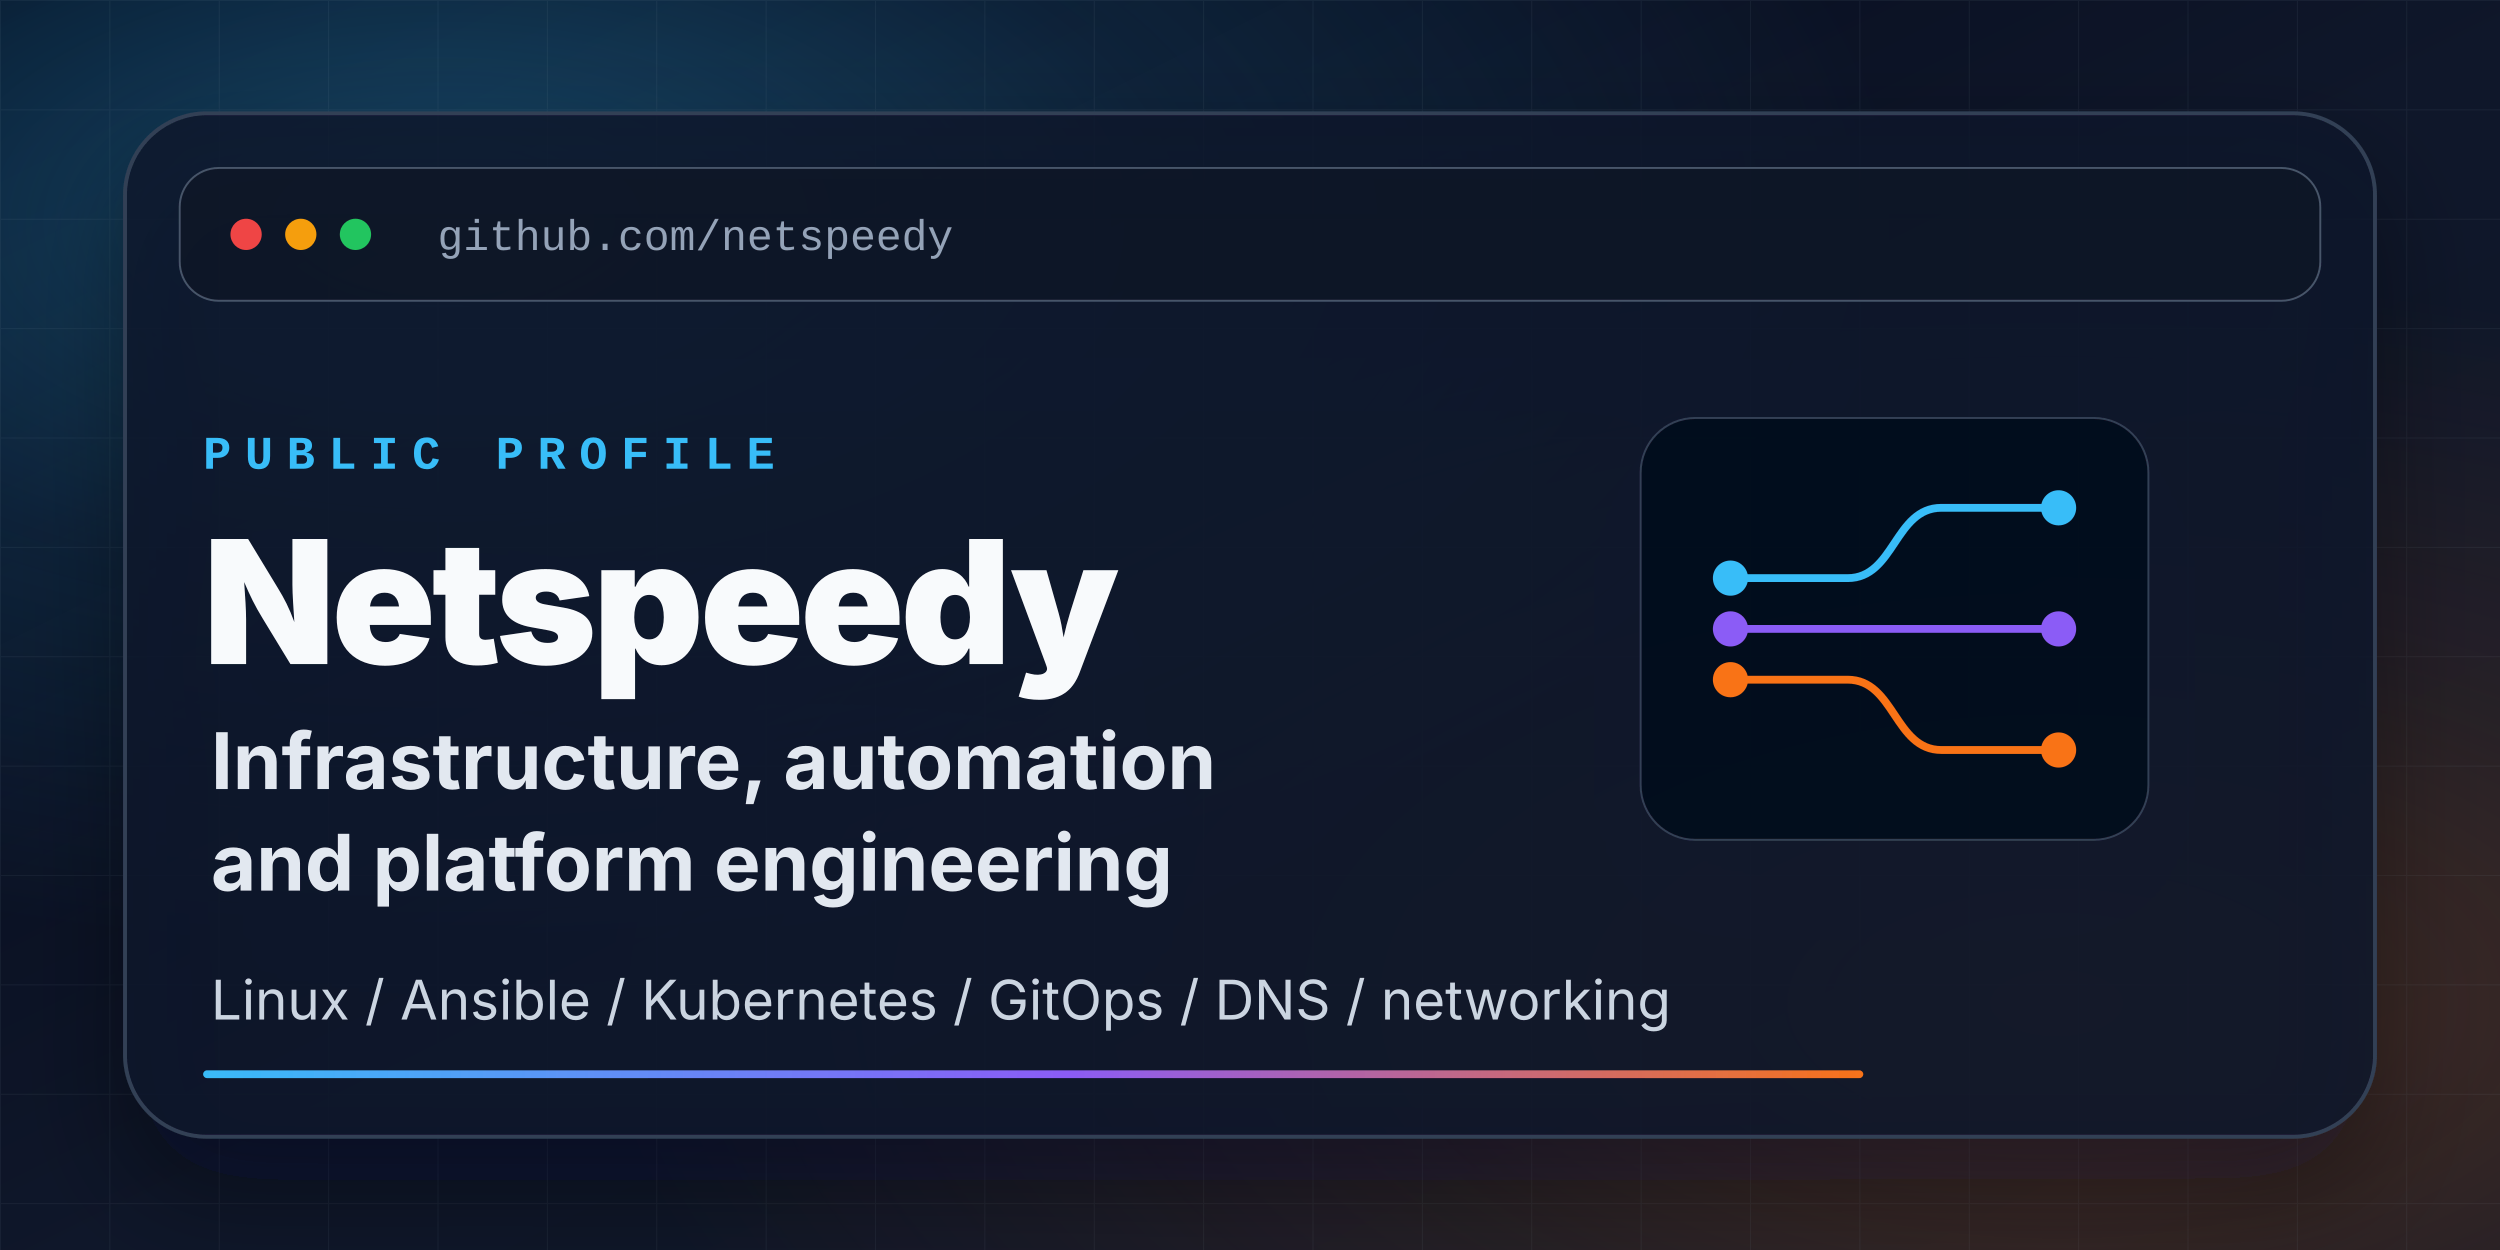
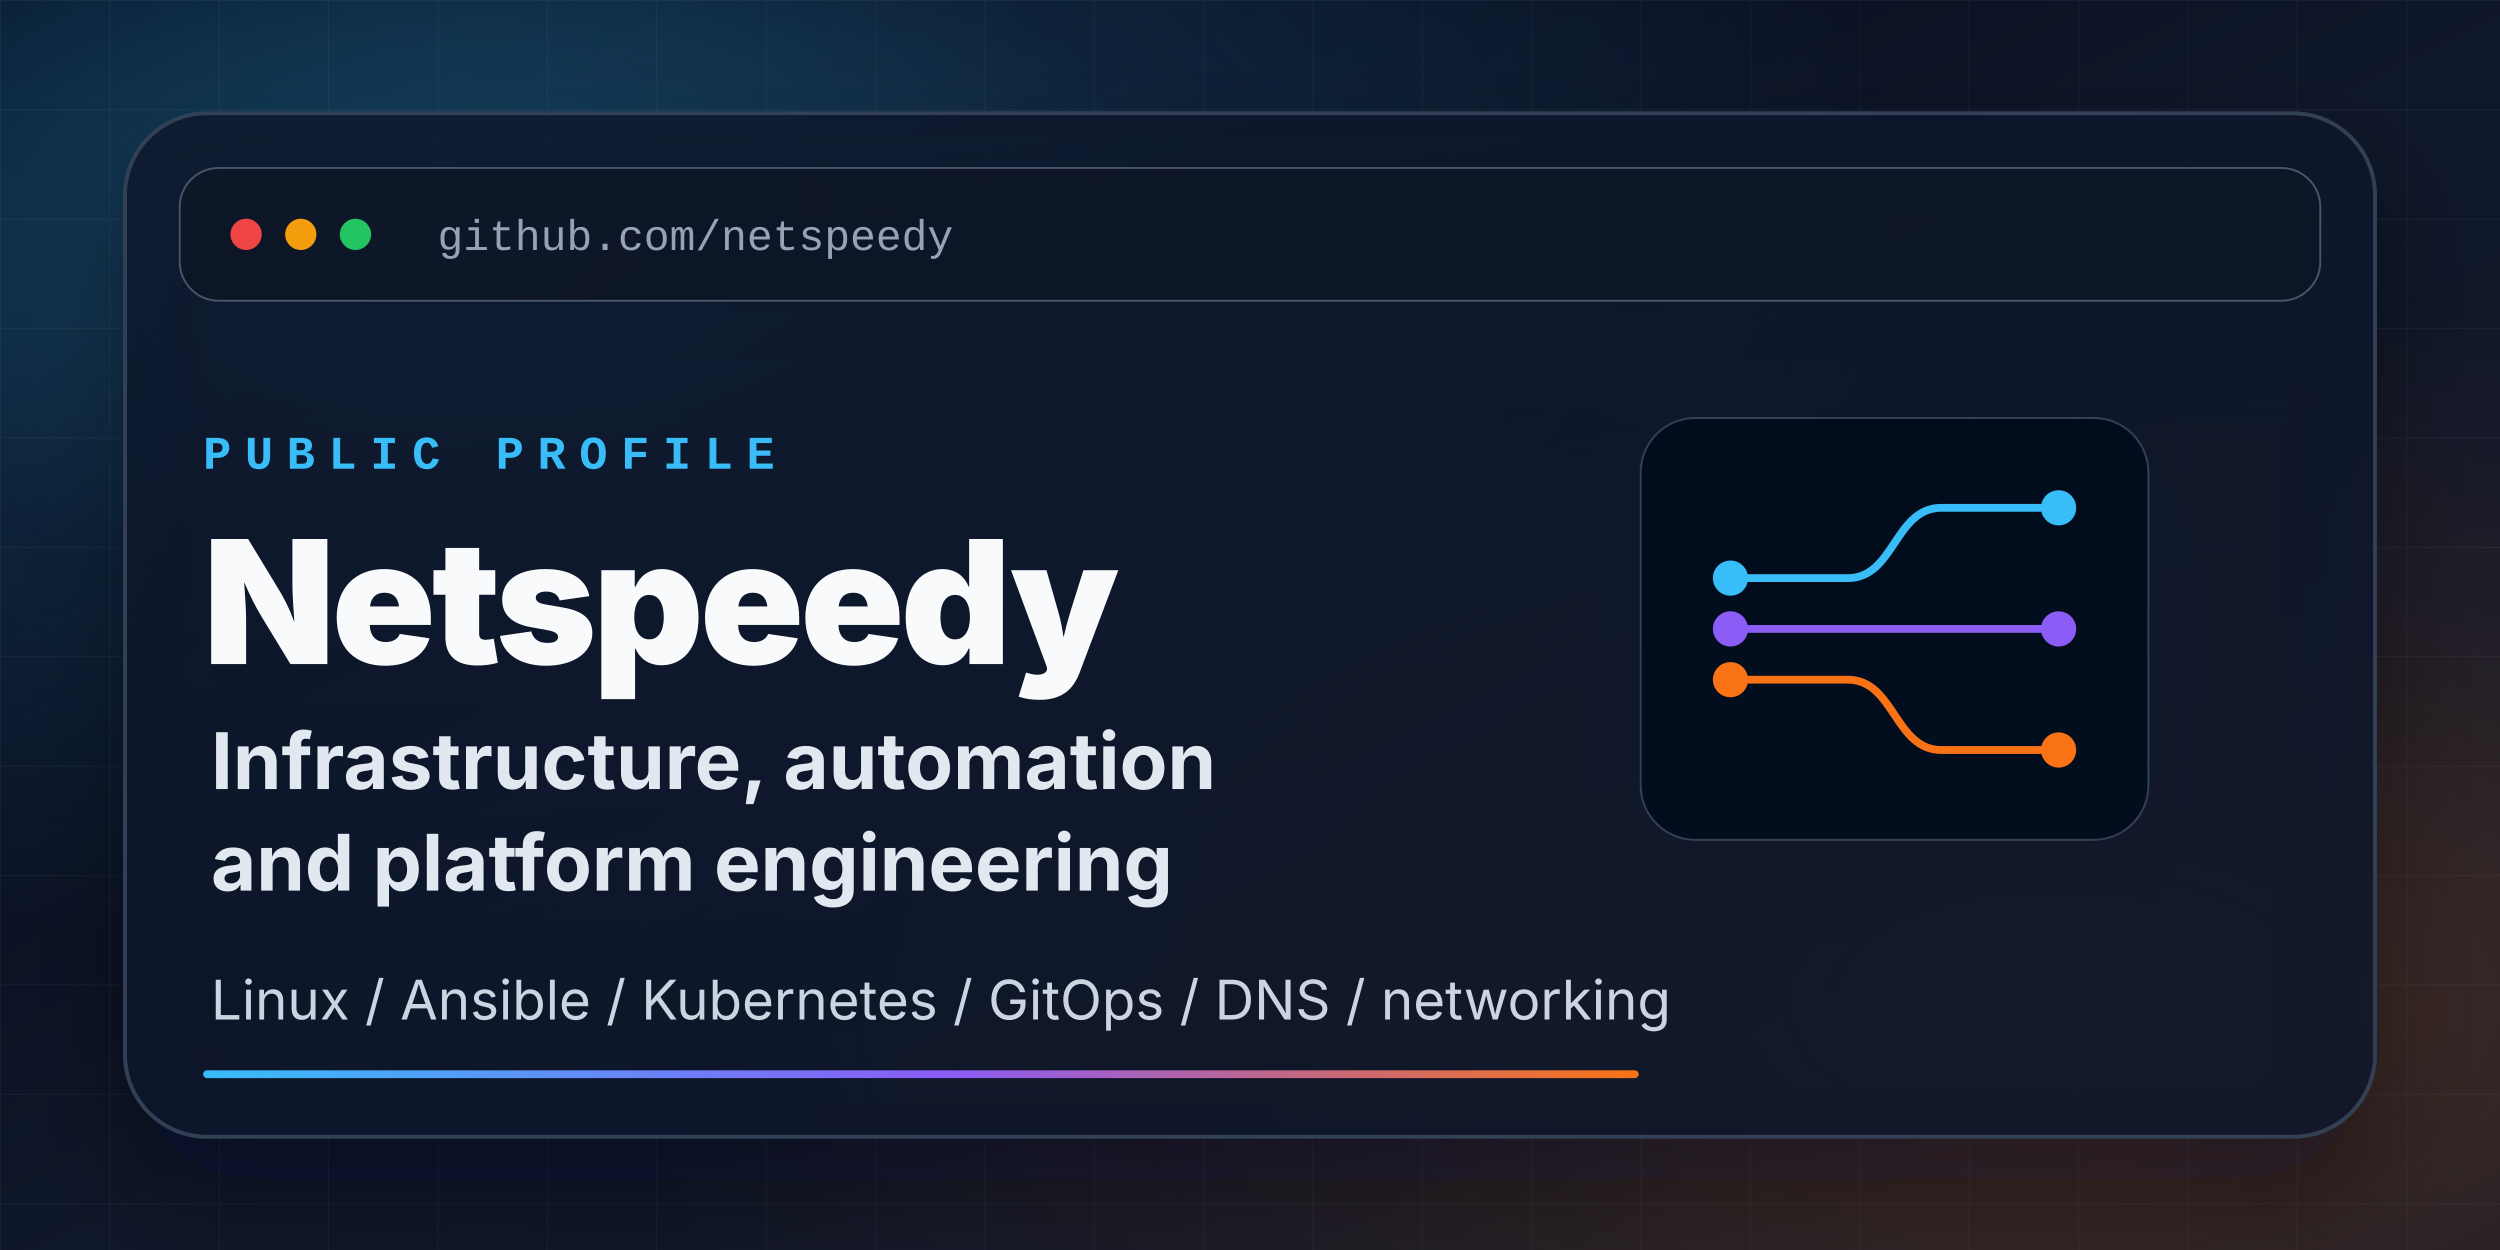
<svg xmlns="http://www.w3.org/2000/svg" width="1280" height="640" viewBox="0 0 1280 640" role="img" aria-labelledby="title desc">
  <defs>
    <linearGradient id="bg" x1="0" y1="0" x2="1" y2="1">
      <stop offset="0" stop-color="#020617" />
      <stop offset="0.52" stop-color="#0f172a" />
      <stop offset="1" stop-color="#111827" />
    </linearGradient>
    <linearGradient id="accent" x1="0" y1="0" x2="1" y2="0">
      <stop offset="0" stop-color="#38bdf8" />
      <stop offset="0.52" stop-color="#8b5cf6" />
      <stop offset="1" stop-color="#f97316" />
    </linearGradient>
    <radialGradient id="glowA" cx="18%" cy="18%" r="58%">
      <stop offset="0" stop-color="#38bdf8" stop-opacity="0.34" />
      <stop offset="0.5" stop-color="#38bdf8" stop-opacity="0.12" />
      <stop offset="1" stop-color="#38bdf8" stop-opacity="0" />
    </radialGradient>
    <radialGradient id="glowB" cx="82%" cy="80%" r="58%">
      <stop offset="0" stop-color="#f97316" stop-opacity="0.24" />
      <stop offset="0.52" stop-color="#f97316" stop-opacity="0.09" />
      <stop offset="1" stop-color="#f97316" stop-opacity="0" />
    </radialGradient>
    <pattern id="grid" width="56" height="56" patternUnits="userSpaceOnUse">
      <path d="M56 0H0V56" fill="none" stroke="#94a3b8" stroke-opacity="0.08" stroke-width="1" />
    </pattern>
    <filter id="shadow" x="-20%" y="-20%" width="140%" height="140%">
      <feDropShadow dx="0" dy="28" stdDeviation="28" flood-color="#020617" flood-opacity="0.48" />
    </filter>
    <style>
      .mono { font-family: ui-monospace, SFMono-Regular, Menlo, Monaco, Consolas, "Liberation Mono", monospace; }
      .sans { font-family: Inter, ui-sans-serif, system-ui, -apple-system, BlinkMacSystemFont, "Segoe UI", sans-serif; }
    </style>
  </defs>
  <rect width="1280" height="640" fill="url(#bg)" />
  <rect width="1280" height="640" fill="url(#glowA)" />
  <rect width="1280" height="640" fill="url(#glowB)" />
  <rect width="1280" height="640" fill="url(#grid)" />
  <g filter="url(#shadow)">
    <rect x="64" y="58" width="1152" height="524" rx="42" fill="#0f172a" fill-opacity="0.82" stroke="#334155" stroke-width="2" />
    <rect x="92" y="86" width="1096" height="68" rx="20" fill="#111827" fill-opacity="0.78" stroke="#475569" stroke-width="1" />
    <circle cx="126" cy="120" r="8" fill="#ef4444" />
    <circle cx="154" cy="120" r="8" fill="#f59e0b" />
    <circle cx="182" cy="120" r="8" fill="#22c55e" />
    <text x="224" y="128" class="mono" fill="#94a3b8" font-size="22">github.com/netspeedy</text>
    <text x="104" y="240" class="mono" fill="#38bdf8" font-size="24" font-weight="700" letter-spacing="7">PUBLIC PROFILE</text>
    <text x="104" y="340" class="sans" fill="#f8fafc" font-size="88" font-weight="850" letter-spacing="-2">Netspeedy</text>
    <text x="108" y="404" class="sans" fill="#e2e8f0" font-size="40" font-weight="650">Infrastructure, automation</text>
    <text x="108" y="456" class="sans" fill="#e2e8f0" font-size="40" font-weight="650">and platform engineering</text>
    <text x="108" y="522" class="sans" fill="#cbd5e1" font-size="28">Linux / Ansible / Kubernetes / GitOps / DNS / networking</text>
-     <rect x="104" y="548" width="850" height="4" rx="2" fill="url(#accent)" />
+     <rect x="104" y="548" width="735" height="4" rx="2" fill="url(#accent)" />
    <g transform="translate(840 214)">
      <rect x="0" y="0" width="260" height="216" rx="28" fill="#020617" fill-opacity="0.58" stroke="#334155" />
      <path d="M46 82H106C130 82 130 46 154 46H214" fill="none" stroke="#38bdf8" stroke-width="4" stroke-linecap="round" />
      <path d="M46 134H106C130 134 130 170 154 170H214" fill="none" stroke="#f97316" stroke-width="4" stroke-linecap="round" />
      <path d="M46 108H214" fill="none" stroke="#8b5cf6" stroke-width="4" stroke-linecap="round" />
      <circle cx="46" cy="82" r="9" fill="#38bdf8" />
      <circle cx="46" cy="108" r="9" fill="#8b5cf6" />
      <circle cx="46" cy="134" r="9" fill="#f97316" />
      <circle cx="214" cy="46" r="9" fill="#38bdf8" />
      <circle cx="214" cy="108" r="9" fill="#8b5cf6" />
      <circle cx="214" cy="170" r="9" fill="#f97316" />
    </g>
  </g>
</svg>
